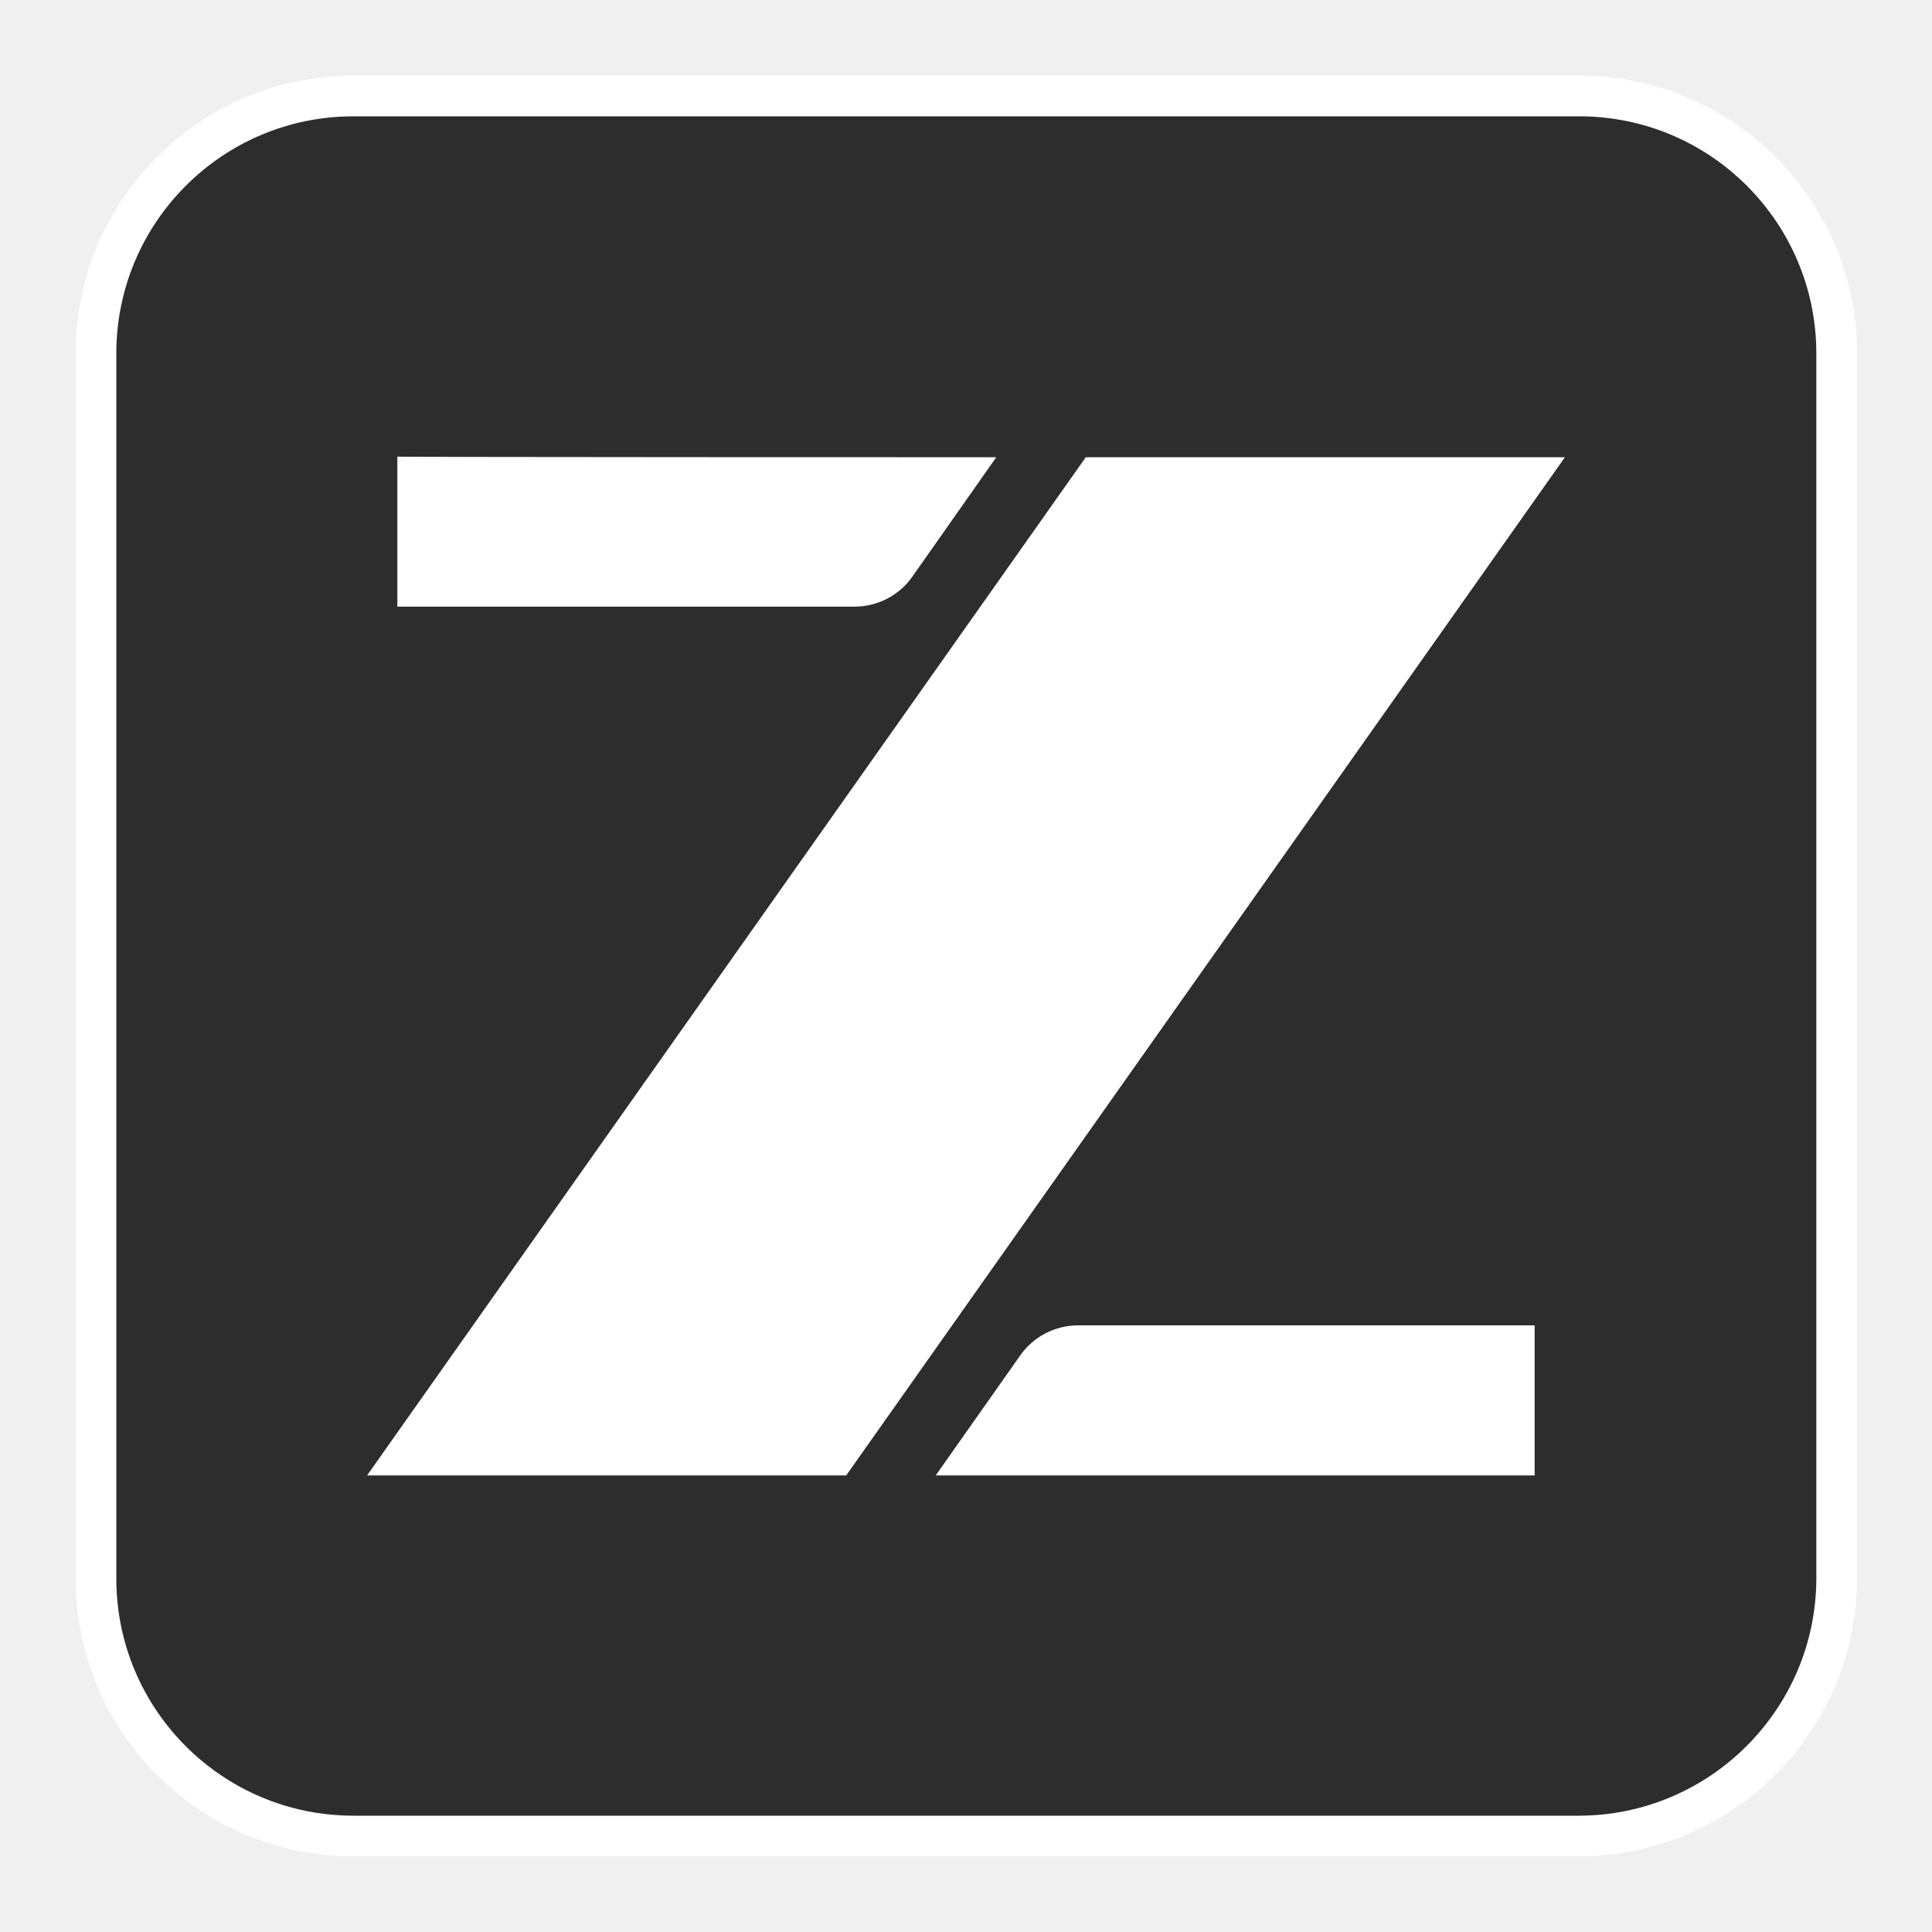
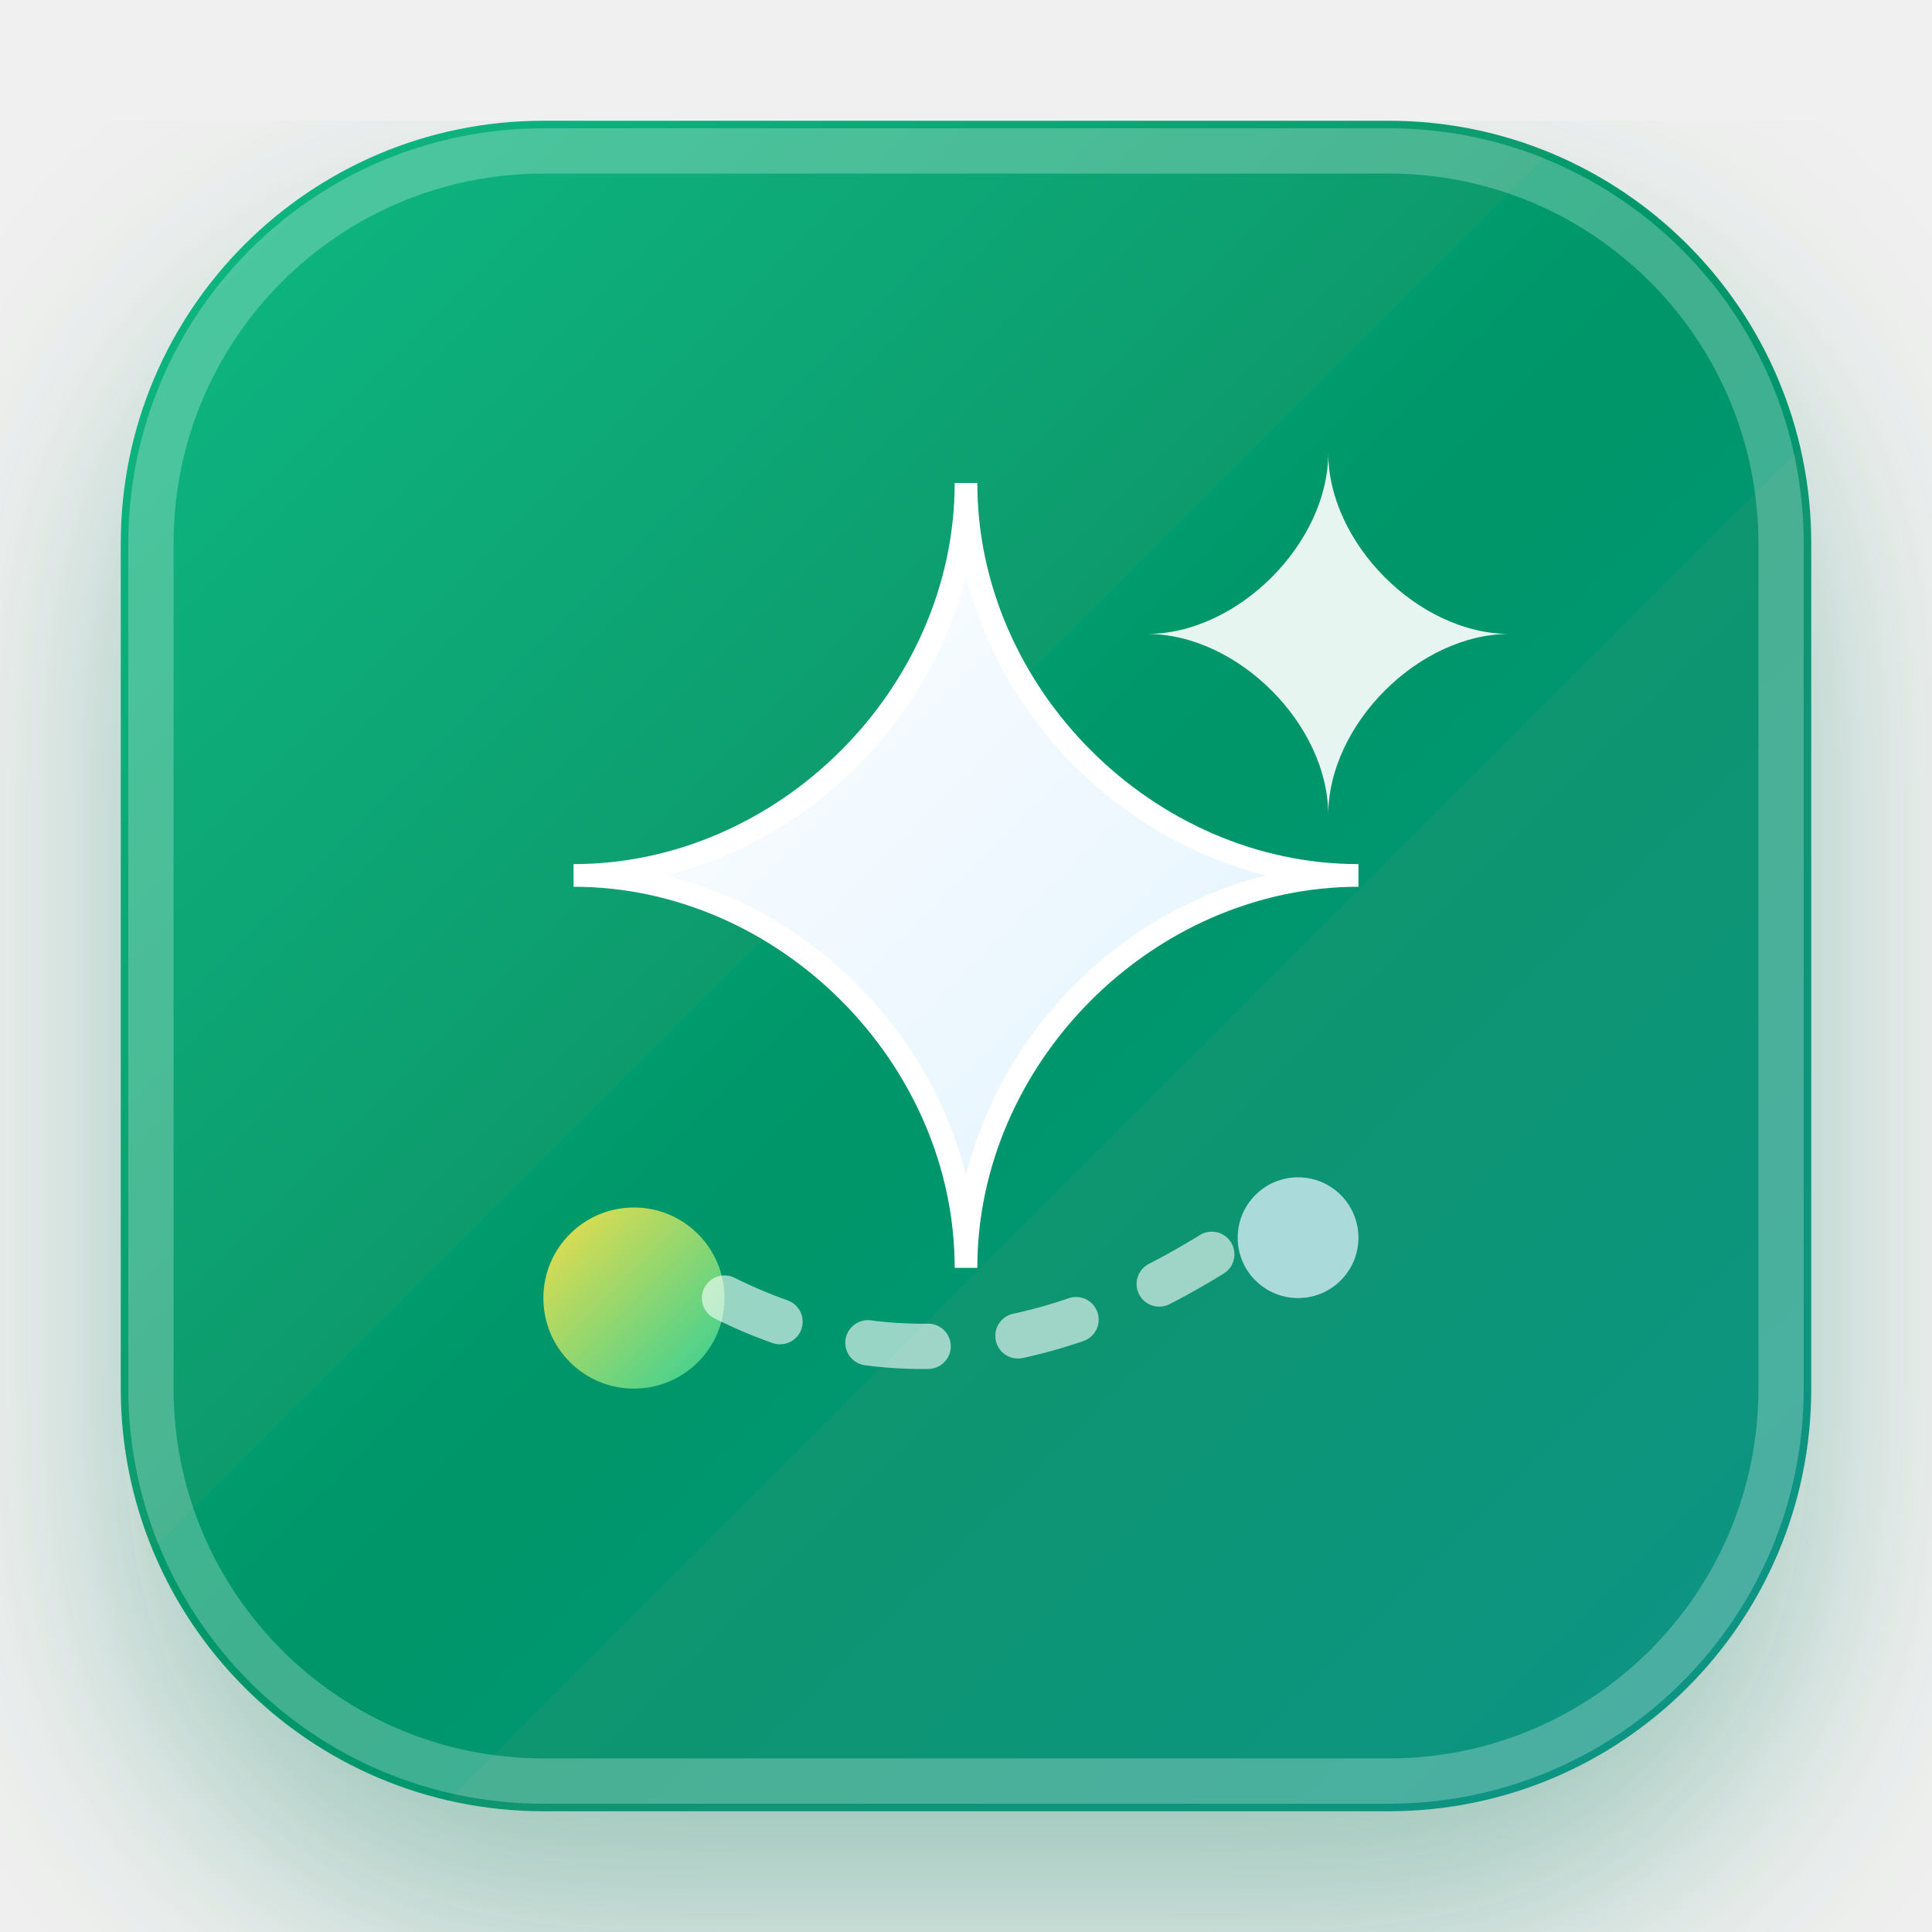
- <svg xmlns="http://www.w3.org/2000/svg" version="1.1" x="0px" y="0px" viewBox="0 0 30 30" style="enable-background:new 0 0 30 30;" xml:space="preserve">
+ <svg xmlns="http://www.w3.org/2000/svg" viewBox="0 0 64 64" width="64" height="64" fill="none">
  <defs>
-     <style type="text/css">
-     .st194{fill:#2D2D2D;stroke:#FFFFFF;stroke-width:0.632;stroke-miterlimit:10;}
-     .st23{fill:#FFFFFF;}
- 
-     .z-breathe {
-       animation: breathe 2.5s ease-in-out infinite;
-     }
- 
-     @keyframes breathe {
-       0%, 100% { opacity: 0.7; }
-       50% { opacity: 1; }
-     }
-   </style>
+     <linearGradient id="bgGrad" x1="0%" y1="0%" x2="100%" y2="100%">
+       <stop offset="0%" stop-color="#10B981" />
+       <stop offset="50%" stop-color="#059669" />
+       <stop offset="100%" stop-color="#0D9488" />
+     </linearGradient>
+     <linearGradient id="sparkleGrad" x1="0%" y1="0%" x2="100%" y2="100%">
+       <stop offset="0%" stop-color="#FFFFFF" />
+       <stop offset="100%" stop-color="#E0F2FE" />
+     </linearGradient>
+     <linearGradient id="accentGrad" x1="0%" y1="0%" x2="100%" y2="100%">
+       <stop offset="0%" stop-color="#FDE047" />
+       <stop offset="100%" stop-color="#34D399" />
+     </linearGradient>
+     <filter id="shadow" x="-10%" y="-10%" width="130%" height="130%">
+       <feDropShadow dx="0" dy="4" stdDeviation="4" flood-color="#047857" flood-opacity="0.35" />
+     </filter>
  </defs>
-   <g>
-     <path class="st194" d="M24.51,28.51H5.49c-2.21,0-4-1.79-4-4V5.49c0-2.21,1.79-4,4-4h19.03c2.21,0,4,1.79,4,4v19.03     C28.51,26.72,26.72,28.51,24.51,28.51z" />
-     <g class="z-breathe">
-       <path class="st23" d="M15.47,7.1l-1.3,1.85c-0.2,0.29-0.54,0.47-0.9,0.47h-7.1V7.09C6.16,7.1,15.47,7.1,15.47,7.1z" />
-       <polygon class="st23" points="24.3,7.1 13.14,22.91 5.7,22.91 16.86,7.1" />
-       <path class="st23" d="M14.53,22.91l1.31-1.86c0.2-0.29,0.54-0.47,0.9-0.47h7.09v2.33H14.53z" />
-     </g>
-   </g>
+   <rect x="4" y="4" width="56" height="56" rx="14" fill="url(#bgGrad)" filter="url(#shadow)" />
+   <rect x="5" y="5" width="54" height="54" rx="13" stroke="#FFFFFF" stroke-width="1.5" stroke-opacity="0.25" fill="none" />
+   <path d="M32 16 C32 23 26 29 19 29 C26 29 32 35 32 42 C32 35 38 29 45 29 C38 29 32 23 32 16 Z" fill="url(#sparkleGrad)" stroke="#FFFFFF" stroke-width="0.75" />
+   <path d="M44 15 C44 18 41 21 38 21 C41 21 44 24 44 27 C44 24 47 21 50 21 C47 21 44 18 44 15 Z" fill="#FFFFFF" opacity="0.9" />
+   <circle cx="21" cy="43" r="3" fill="url(#accentGrad)" opacity="0.95" />
+   <circle cx="43" cy="41" r="2" fill="#E0F2FE" opacity="0.75" />
+   <path d="M24 43 Q 32 47 41 41" stroke="#FFFFFF" stroke-width="1.5" stroke-linecap="round" stroke-dasharray="2 3" opacity="0.6" />
</svg>
